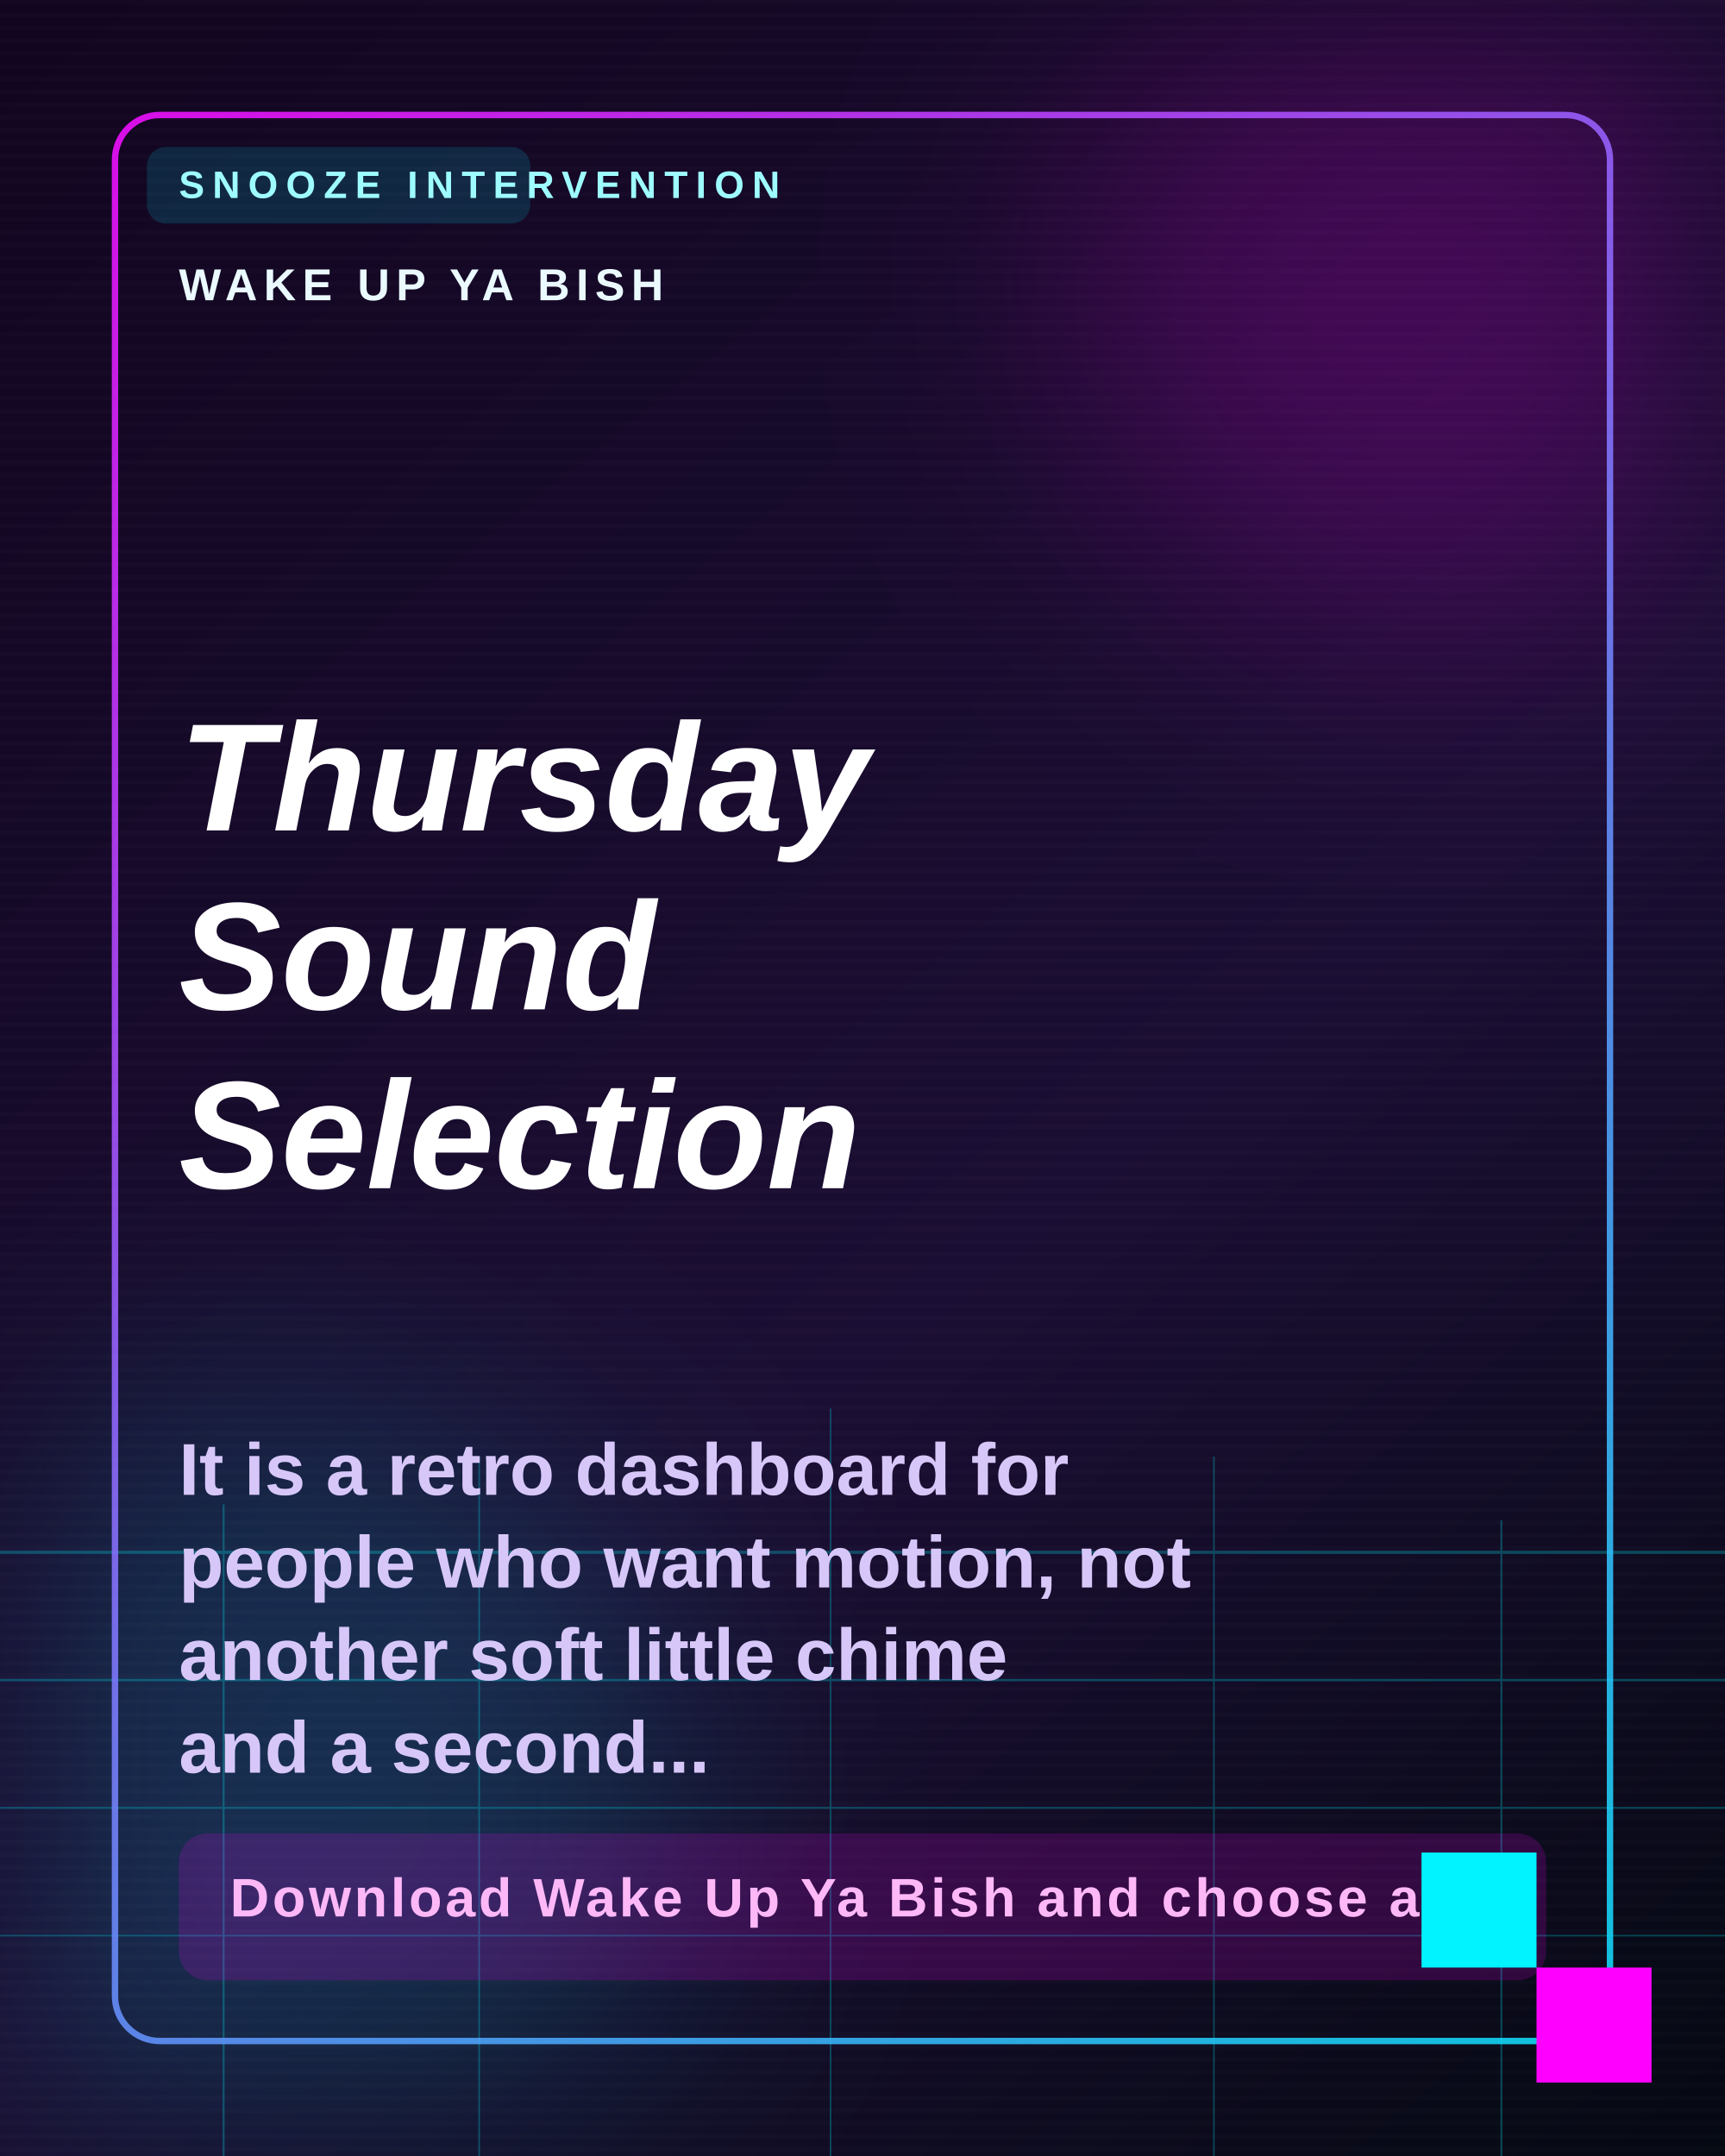
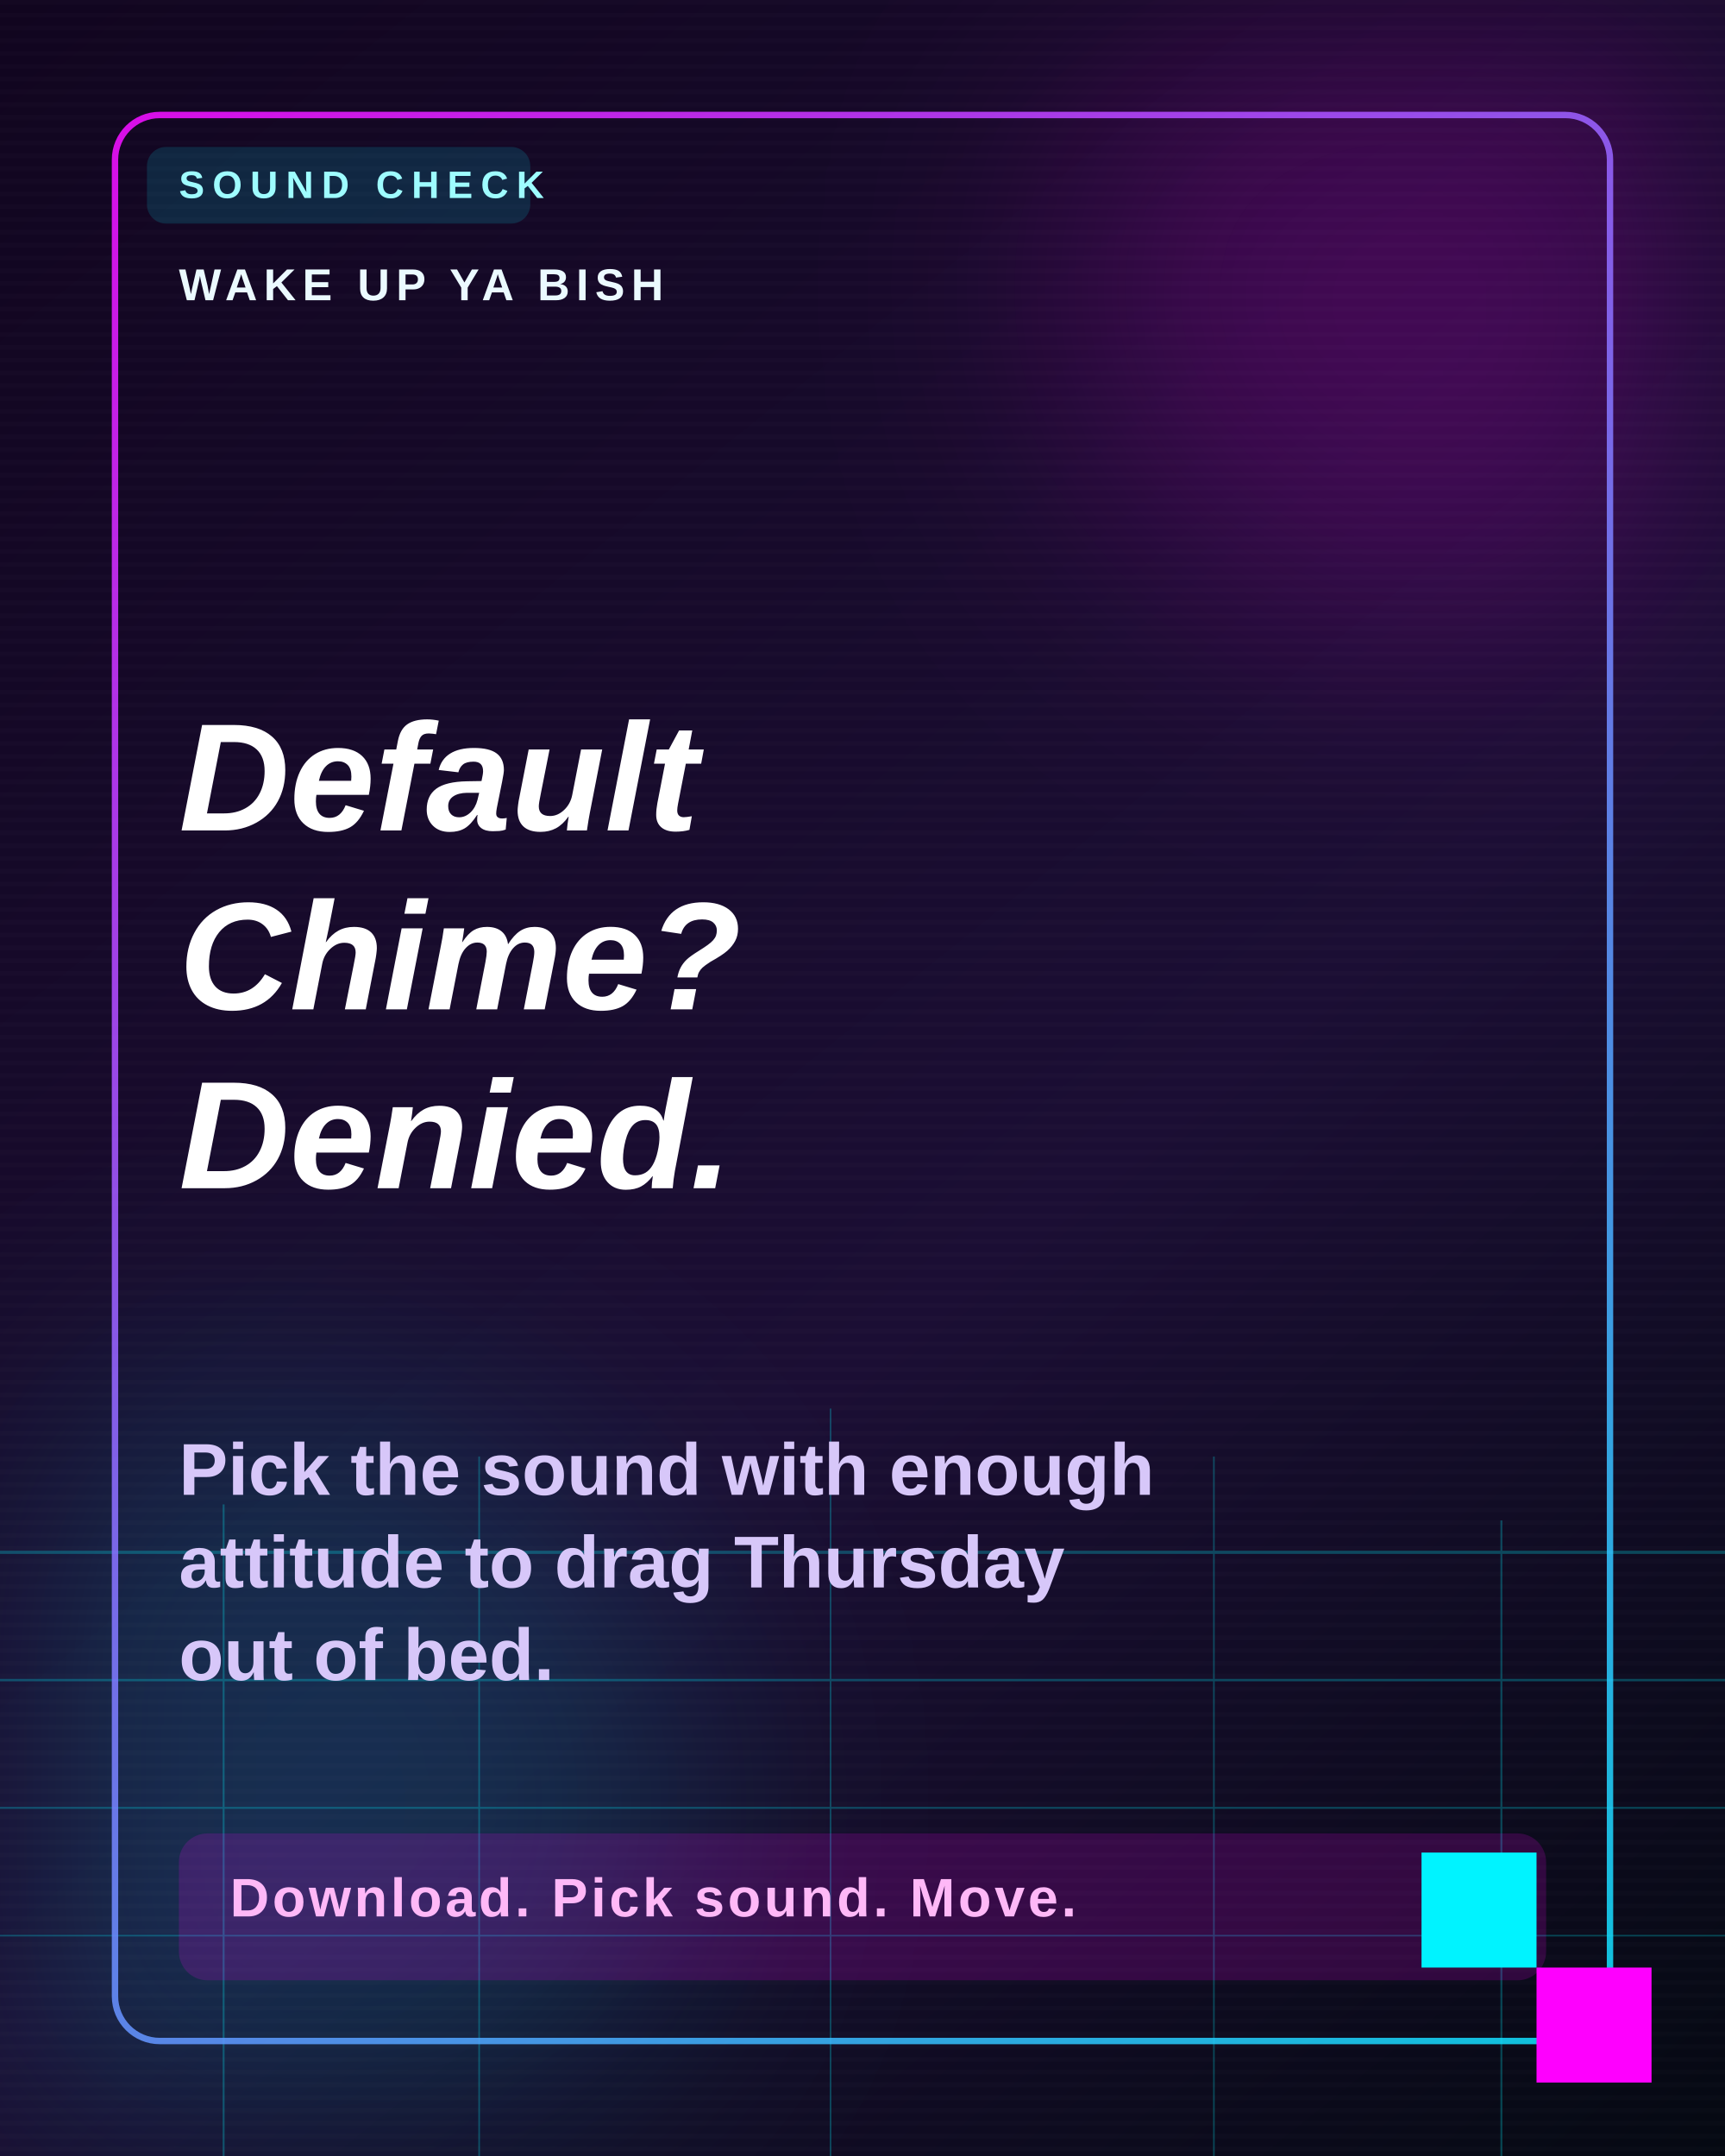
<svg xmlns="http://www.w3.org/2000/svg" width="1080" height="1350" viewBox="0 0 1080 1350" fill="none">
  <defs>
    <linearGradient id="bg" x1="0" y1="0" x2="1080" y2="1350" gradientUnits="userSpaceOnUse">
      <stop offset="0" stop-color="#11051f" />
      <stop offset="0.58" stop-color="#1b0e34" />
      <stop offset="1" stop-color="#050912" />
    </linearGradient>
    <linearGradient id="pinkGlow" x1="0" y1="0" x2="1080" y2="1350" gradientUnits="userSpaceOnUse">
      <stop offset="0" stop-color="#fe00fe" stop-opacity="0.9" />
      <stop offset="1" stop-color="#00f3ff" stop-opacity="0.85" />
    </linearGradient>
    <filter id="softBlur" x="-40%" y="-40%" width="180%" height="180%">
      <feGaussianBlur stdDeviation="80" />
    </filter>
    <pattern id="scanlines" width="8" height="8" patternUnits="userSpaceOnUse">
      <rect width="8" height="3" fill="rgba(255,255,255,0.04)" />
    </pattern>
  </defs>
  <rect width="1080" height="1350" fill="url(#bg)" />
  <circle cx="890" cy="180" r="220" fill="#fe00fe" opacity="0.18" filter="url(#softBlur)" />
  <circle cx="170" cy="1130" r="260" fill="#00f3ff" opacity="0.14" filter="url(#softBlur)" />
  <rect width="1080" height="1350" fill="url(#scanlines)" opacity="0.26" />
  <g opacity="0.26">
    <path d="M0 972 H1080" stroke="#00f3ff" stroke-width="2" />
    <path d="M0 1052 H1080" stroke="#00f3ff" stroke-width="1.5" />
    <path d="M0 1132 H1080" stroke="#00f3ff" stroke-width="1.2" />
    <path d="M0 1212 H1080" stroke="#00f3ff" stroke-width="1" />
    <path d="M140 942 V1350" stroke="#00f3ff" stroke-width="1.2" />
    <path d="M300 912 V1350" stroke="#00f3ff" stroke-width="1" />
    <path d="M520 882 V1350" stroke="#00f3ff" stroke-width="1" />
    <path d="M760 912 V1350" stroke="#00f3ff" stroke-width="1" />
    <path d="M940 952 V1350" stroke="#00f3ff" stroke-width="1.2" />
  </g>
  <rect x="72" y="72" width="936" height="1206" rx="28" stroke="url(#pinkGlow)" stroke-width="4" />
  <rect x="92" y="92" width="240" height="48" rx="12" fill="#00f3ff" opacity="0.14" />
-   <text x="112" y="124" fill="#9efcff" font-size="24" font-family="Arial, Helvetica, sans-serif" font-weight="700" letter-spacing="5">SNOOZE INTERVENTION</text>
+   <text x="112" y="124" fill="#9efcff" font-size="24" font-family="Arial, Helvetica, sans-serif" font-weight="700" letter-spacing="5">SOUND CHECK</text>
  <text x="112" y="188" fill="#ebfaff" font-size="28" font-family="Arial, Helvetica, sans-serif" font-weight="700" letter-spacing="4">WAKE UP YA BISH</text>
-   <text x="112" y="520" fill="#ffffff" font-size="96" font-family="Arial, Helvetica, sans-serif" font-style="italic" font-weight="900">Thursday</text>
-   <text x="112" y="632" fill="#ffffff" font-size="96" font-family="Arial, Helvetica, sans-serif" font-style="italic" font-weight="900">Sound</text>
-   <text x="112" y="744" fill="#ffffff" font-size="96" font-family="Arial, Helvetica, sans-serif" font-style="italic" font-weight="900">Selection</text>
-   <text x="112" y="936" fill="#d7c7f9" font-size="46" font-family="Arial, Helvetica, sans-serif" font-weight="600">It is a retro dashboard for</text>
-   <text x="112" y="994" fill="#d7c7f9" font-size="46" font-family="Arial, Helvetica, sans-serif" font-weight="600">people who want motion, not</text>
-   <text x="112" y="1052" fill="#d7c7f9" font-size="46" font-family="Arial, Helvetica, sans-serif" font-weight="600">another soft little chime</text>
-   <text x="112" y="1110" fill="#d7c7f9" font-size="46" font-family="Arial, Helvetica, sans-serif" font-weight="600">and a second...</text>
+   <text x="112" y="520" fill="#ffffff" font-size="96" font-family="Arial, Helvetica, sans-serif" font-style="italic" font-weight="900">Default</text>
+   <text x="112" y="632" fill="#ffffff" font-size="96" font-family="Arial, Helvetica, sans-serif" font-style="italic" font-weight="900">Chime?</text>
+   <text x="112" y="744" fill="#ffffff" font-size="96" font-family="Arial, Helvetica, sans-serif" font-style="italic" font-weight="900">Denied.</text>
+   <text x="112" y="936" fill="#d7c7f9" font-size="46" font-family="Arial, Helvetica, sans-serif" font-weight="600">Pick the sound with enough</text>
+   <text x="112" y="994" fill="#d7c7f9" font-size="46" font-family="Arial, Helvetica, sans-serif" font-weight="600">attitude to drag Thursday</text>
+   <text x="112" y="1052" fill="#d7c7f9" font-size="46" font-family="Arial, Helvetica, sans-serif" font-weight="600">out of bed.</text>
  <rect x="112" y="1148" width="856" height="92" rx="18" fill="#fe00fe" opacity="0.16" />
-   <text x="144" y="1200" fill="#ffb8f7" font-size="34" font-family="Arial, Helvetica, sans-serif" font-weight="800" letter-spacing="2">Download Wake Up Ya Bish and choose a...</text>
+   <text x="144" y="1200" fill="#ffb8f7" font-size="34" font-family="Arial, Helvetica, sans-serif" font-weight="800" letter-spacing="2">Download. Pick sound. Move.</text>
  <rect x="890" y="1160" width="72" height="72" fill="#00f3ff" />
  <rect x="962" y="1232" width="72" height="72" fill="#fe00fe" />
</svg>
